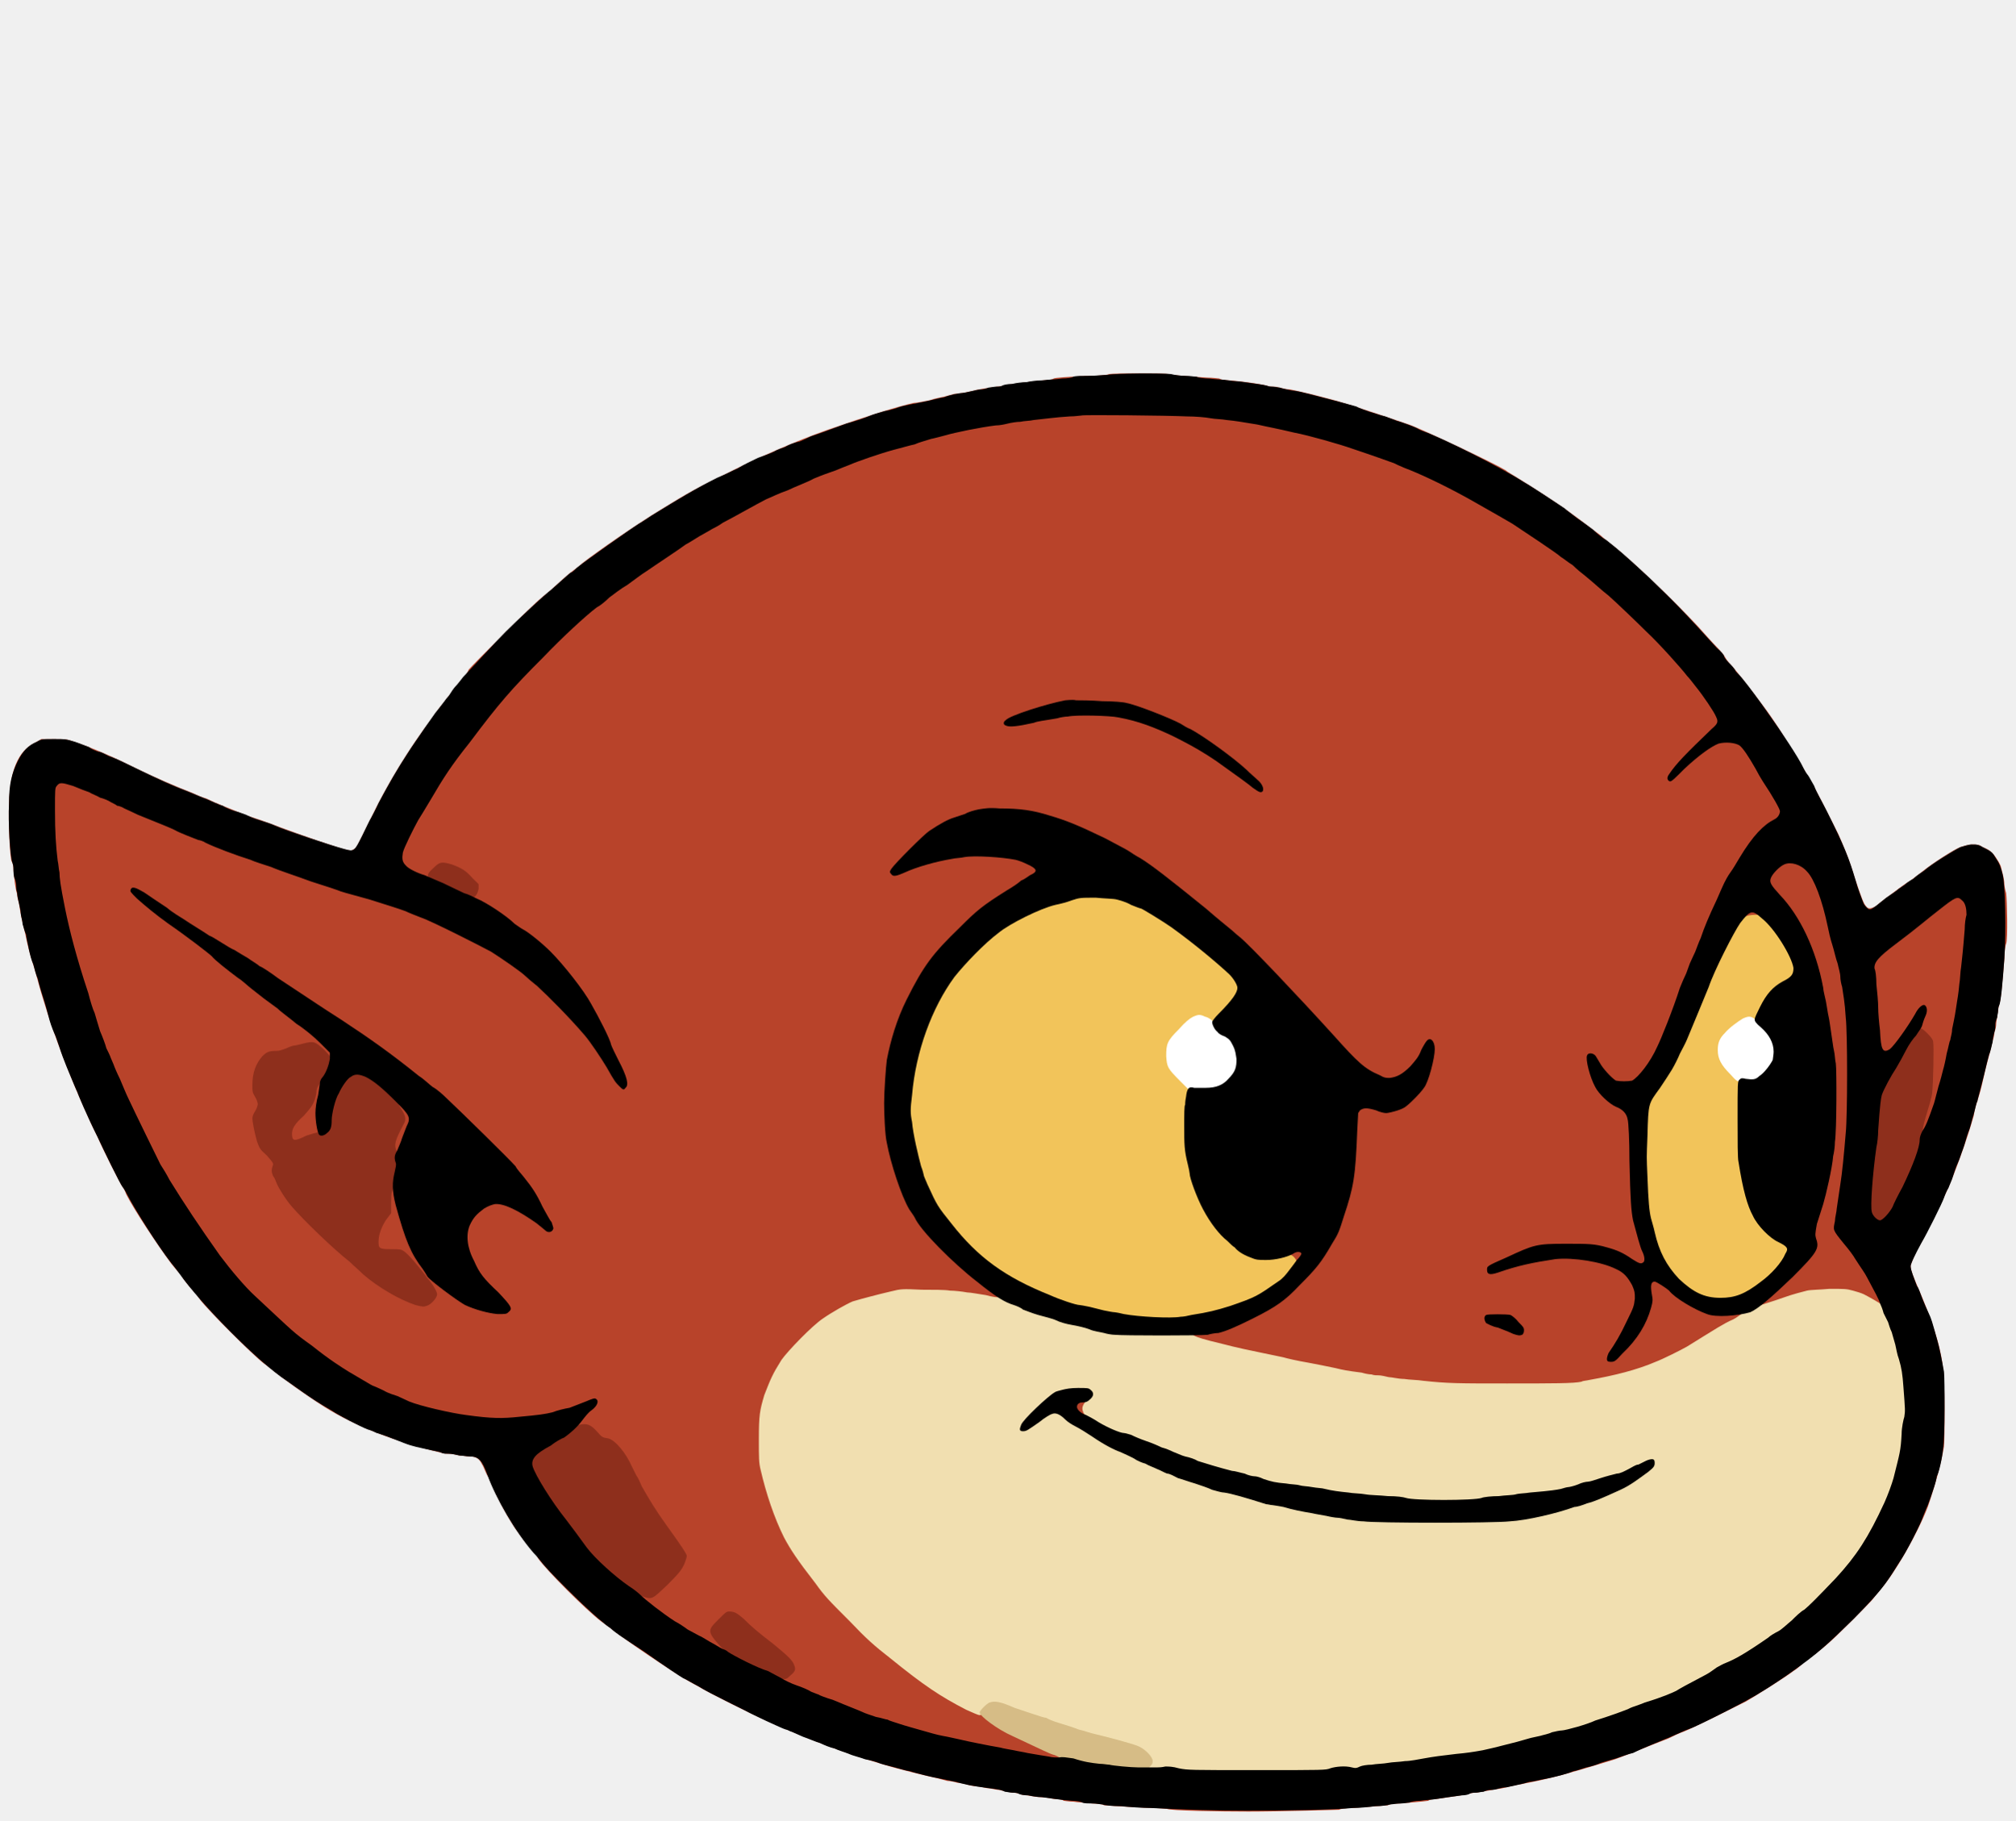
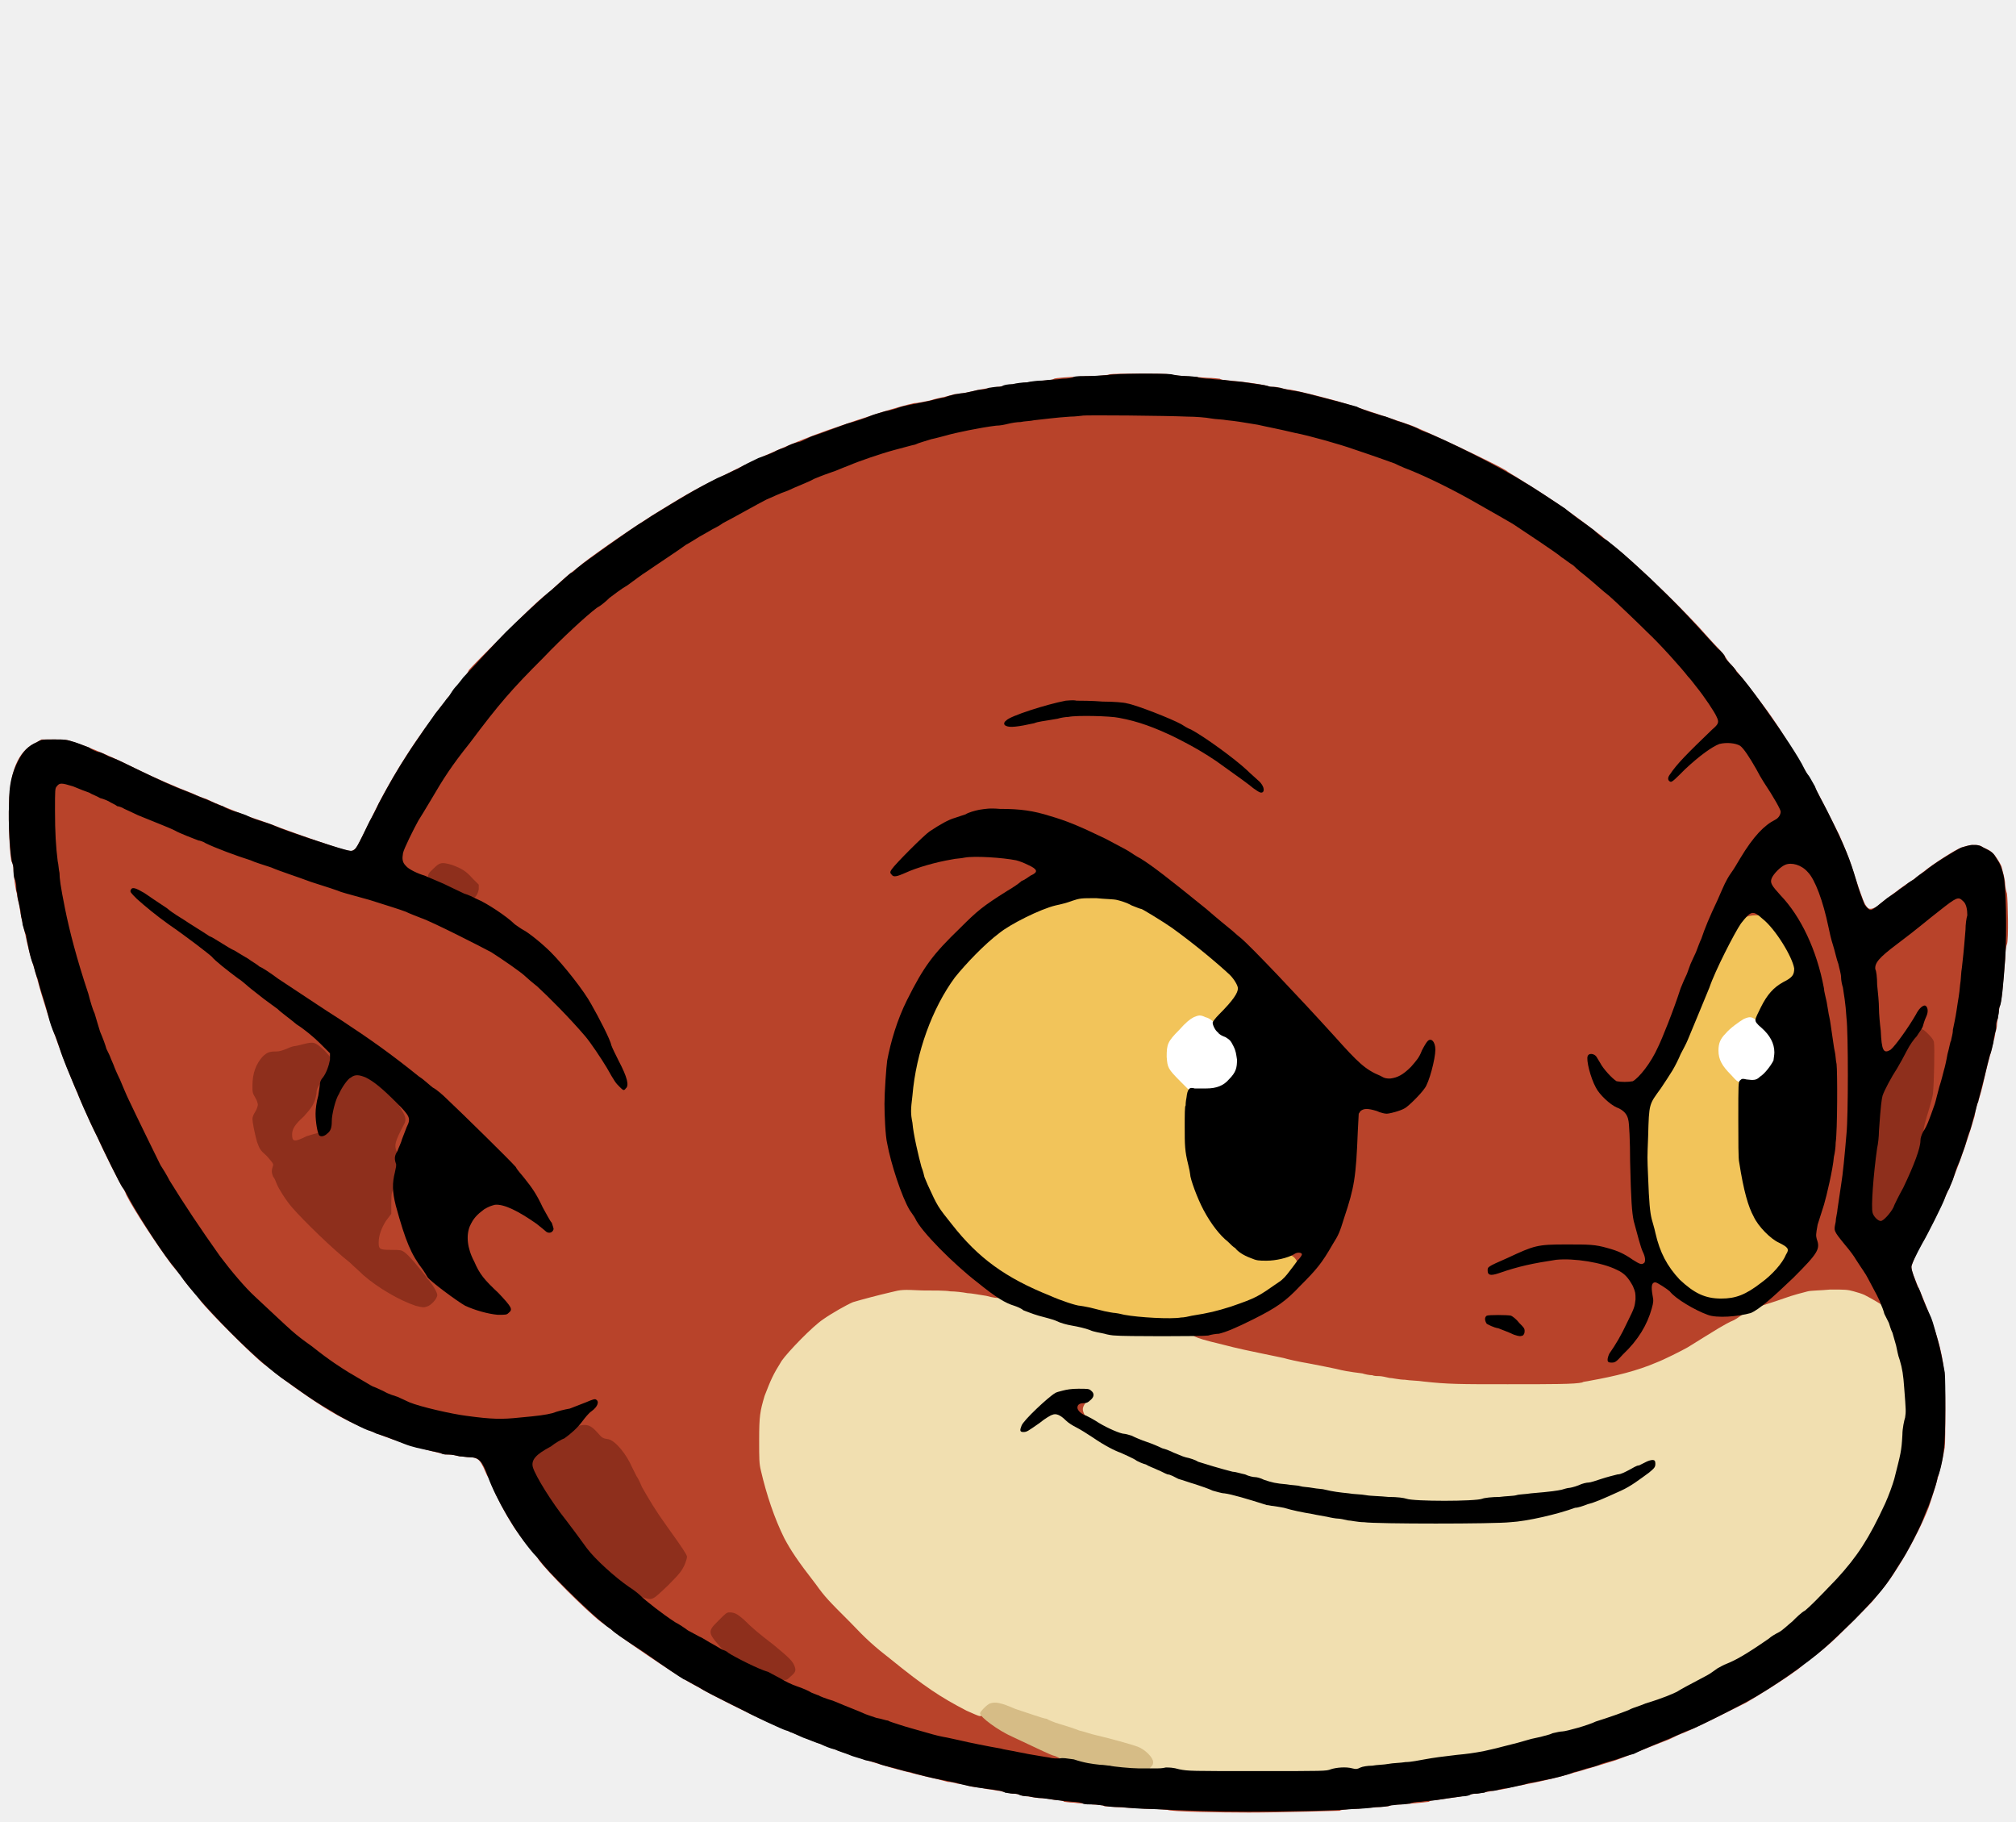
- <svg xmlns="http://www.w3.org/2000/svg" width="559" height="505" viewBox="0 0 2236 2020" preserveAspectRatio="none">
+ <svg xmlns="http://www.w3.org/2000/svg" width="164.905" height="148.975" viewBox="0 0 2236 2020" preserveAspectRatio="none">
  <g transform="translate(0,2020) scale(1,-1)" fill="#B8432A" stroke="none">
    <path d="M1231 1605 c-2 -1 -12 -2 -22 -2 -24 -1 -38 -2 -40 -3 -1 -1 -6 -2 -12 -2 -18 -2 -43 -5 -44 -6 -1 0 -4 -1 -7 -1 -14 -2 -21 -3 -28 -5 -5 -1 -9 -2 -10 -2 -2 0 -5 -1 -9 -1 -3 -1 -8 -2 -11 -3 -4 -1 -11 -2 -16 -4 -6 -1 -14 -3 -18 -3 -18 -4 -50 -14 -96 -30 -34 -12 -78 -31 -115 -50 -27 -13 -40 -20 -69 -38 -28 -17 -70 -46 -88 -60 -2 -2 -7 -6 -10 -8 -8 -6 -14 -12 -23 -20 -4 -4 -10 -8 -13 -11 -7 -5 -76 -74 -80 -79 -1 -3 -4 -7 -6 -9 -7 -8 -12 -14 -15 -19 -2 -2 -5 -6 -7 -9 -3 -3 -8 -10 -12 -16 -26 -34 -51 -75 -70 -115 -14 -28 -14 -29 -17 -31 -3 -2 -3 -2 -8 -1 -10 2 -55 18 -74 25 -10 4 -27 10 -37 13 -19 8 -33 13 -45 19 -4 1 -11 4 -15 6 -16 6 -46 19 -64 28 -22 11 -49 23 -68 29 -8 3 -10 3 -22 3 l-14 0 -7 -4 c-19 -9 -28 -31 -29 -68 -1 -19 1 -61 3 -64 1 -1 2 -5 2 -10 1 -11 2 -20 4 -26 0 -2 1 -7 2 -10 2 -13 3 -18 7 -34 3 -15 5 -22 10 -38 3 -10 7 -26 10 -35 12 -40 30 -87 50 -131 3 -7 8 -17 10 -21 5 -12 25 -52 28 -56 1 -1 3 -5 4 -8 8 -16 33 -54 50 -77 4 -5 9 -11 11 -13 3 -5 6 -9 14 -18 2 -2 5 -6 7 -9 9 -12 58 -61 71 -71 2 -1 5 -4 8 -6 12 -10 37 -28 59 -42 35 -22 80 -39 130 -51 2 -1 6 -1 9 -1 2 0 7 -1 11 -2 3 0 8 -1 11 -1 8 0 11 -3 14 -9 2 -3 4 -10 7 -14 8 -20 18 -39 29 -56 7 -10 19 -26 22 -28 0 -1 3 -3 4 -6 9 -13 53 -57 70 -70 3 -2 8 -6 11 -8 12 -10 68 -48 84 -57 3 -2 11 -6 16 -9 12 -7 54 -28 72 -36 52 -23 90 -37 131 -49 16 -5 49 -13 59 -15 3 -1 8 -2 11 -3 3 0 8 -1 11 -2 3 0 8 -1 11 -2 3 -1 8 -2 11 -2 2 0 7 -1 11 -2 4 0 10 -2 14 -2 3 -1 10 -2 14 -3 4 0 7 -1 8 -1 1 -1 5 -2 9 -2 5 -1 11 -2 15 -2 3 0 10 -1 15 -2 5 0 10 -1 10 -2 1 0 6 -1 11 -1 5 -1 15 -1 21 -2 6 0 12 -1 13 -2 1 0 10 -1 52 -3 9 0 17 -1 18 -1 2 -2 59 -3 90 -3 36 0 99 2 101 2 1 1 7 2 15 2 29 2 38 3 39 3 1 1 6 2 13 2 27 2 31 3 32 3 0 1 5 2 9 2 21 3 35 5 36 6 1 0 4 1 8 1 12 2 18 3 23 4 2 0 7 1 11 2 3 1 9 2 13 3 3 0 9 2 11 2 26 5 54 13 96 26 14 5 38 15 59 23 4 2 12 6 18 8 14 6 50 24 68 33 12 7 44 27 53 34 2 1 7 5 11 9 23 17 29 22 52 45 12 12 24 24 26 27 2 3 6 7 8 10 15 17 40 60 52 91 8 23 15 49 18 67 1 9 1 78 -1 86 -1 10 -3 20 -6 31 -3 11 -11 34 -17 48 -12 28 -13 31 -13 36 1 3 3 8 7 17 8 13 24 45 32 63 9 19 24 61 31 86 1 7 3 14 4 16 0 1 3 9 5 18 2 9 5 22 7 29 2 7 4 16 5 20 1 3 2 7 2 10 1 2 2 6 2 10 2 15 3 19 3 20 2 2 4 28 6 51 0 7 1 15 2 17 2 5 1 48 0 56 -1 3 -2 8 -2 10 0 5 -2 12 -4 20 -2 5 -8 14 -11 16 -2 2 -6 4 -9 5 -4 3 -6 3 -12 3 -4 0 -10 -2 -13 -3 -6 -2 -31 -18 -42 -27 -4 -3 -9 -7 -13 -10 -4 -2 -9 -6 -12 -8 -12 -9 -23 -17 -26 -20 -5 -3 -9 -4 -11 -1 -3 3 -5 8 -14 35 -6 20 -11 31 -17 45 -10 20 -28 56 -34 65 -20 34 -33 55 -46 73 -18 24 -31 41 -40 51 -2 2 -5 6 -6 8 -1 2 -5 7 -9 11 -4 4 -13 14 -21 23 -27 29 -74 74 -96 91 -5 4 -10 8 -12 10 -7 5 -22 17 -39 29 -11 8 -42 28 -52 34 -6 4 -12 7 -14 9 -13 8 -83 41 -105 50 -17 6 -68 23 -82 27 -30 8 -34 9 -53 13 -5 0 -10 2 -12 2 -2 1 -5 1 -7 1 -1 0 -4 0 -6 1 -3 1 -19 4 -42 6 -5 0 -10 1 -11 2 -1 0 -7 1 -13 1 -31 2 -40 3 -43 4 -6 1 -61 1 -66 0z" />
  </g>
  <g transform="translate(0,2020) scale(1,-1)" fill="#8E2F1C" stroke="none">
    <path d="M481 1057 c-10 -9 -9 -11 11 -21 26 -12 29 -13 31 -13 4 1 7 5 8 11 l0 5 -7 7 c-7 8 -12 11 -23 15 -11 3 -13 3 -20 -4z" />
    <path d="M2122 872 c-3 -5 -8 -13 -11 -18 -3 -6 -8 -14 -11 -19 -6 -9 -14 -24 -16 -30 -1 -4 -2 -10 -4 -39 0 -6 -1 -15 -2 -19 -4 -28 -7 -66 -5 -72 1 -5 10 -13 13 -13 3 0 15 12 18 18 1 2 5 12 10 21 8 18 13 28 17 43 3 7 3 9 3 16 -1 9 -1 8 7 35 1 4 3 10 3 14 1 8 2 50 1 55 0 2 -2 5 -6 9 -8 8 -9 8 -17 -1z" />
    <path d="M336 862 c-4 -1 -8 -2 -9 -2 -1 0 -5 -1 -9 -3 -5 -2 -8 -3 -12 -3 -7 0 -10 -1 -15 -6 -7 -8 -11 -18 -11 -32 0 -7 0 -8 3 -13 2 -3 3 -7 3 -8 0 -1 -1 -5 -3 -8 -2 -3 -3 -6 -3 -8 0 -3 2 -14 5 -25 3 -8 3 -9 11 -16 6 -7 7 -8 7 -10 -2 -6 -2 -8 0 -13 2 -2 3 -6 4 -8 2 -5 10 -18 17 -26 13 -15 46 -47 64 -61 4 -4 11 -10 15 -14 16 -14 40 -28 58 -34 8 -2 9 -2 12 -1 5 1 12 9 12 13 0 3 -6 13 -11 18 -1 2 -6 8 -10 13 -9 11 -14 16 -18 18 -2 1 -8 1 -13 1 -12 0 -13 1 -13 8 0 8 3 16 8 24 l6 8 0 12 c0 12 1 13 3 16 2 3 3 6 3 7 0 2 1 6 2 9 2 8 1 20 -2 25 -3 7 -2 11 8 30 3 5 2 9 -3 17 -2 3 -4 7 -4 8 0 2 -13 15 -22 22 -7 6 -18 12 -21 12 -4 0 -22 -16 -26 -24 -4 -8 -7 -20 -8 -31 -1 -11 -2 -13 -10 -13 -4 -1 -8 -2 -14 -4 -14 -7 -16 -6 -16 2 0 6 3 11 13 20 9 10 12 14 14 25 0 6 2 9 8 16 4 4 7 8 8 11 3 10 3 10 -7 21 -11 10 -12 10 -24 7z" />
    <path d="M642 439 c-2 -1 -8 -4 -13 -7 -4 -3 -13 -8 -19 -12 -8 -4 -13 -8 -17 -13 -6 -6 -6 -6 -6 -11 1 -8 11 -27 20 -38 2 -2 7 -8 11 -15 4 -6 11 -15 15 -20 3 -5 8 -12 11 -16 6 -7 31 -33 42 -42 10 -8 18 -13 26 -16 12 -4 11 -4 29 13 13 13 15 16 18 22 2 5 3 8 3 10 -1 3 -4 8 -22 33 -13 18 -20 30 -28 44 -2 5 -5 11 -6 12 -1 2 -3 6 -5 10 -6 14 -18 29 -26 31 -6 1 -7 1 -12 7 -8 9 -12 10 -21 8z" />
    <path d="M797 223 c-13 -13 -13 -13 8 -36 5 -5 8 -7 20 -13 20 -10 34 -15 44 -17 3 0 4 0 8 4 6 5 6 7 4 12 -2 5 -6 9 -23 23 -17 13 -24 19 -33 28 -7 6 -10 8 -16 8 -3 0 -4 -1 -12 -9z" />
  </g>
  <g transform="translate(0,2020) scale(1,-1)" fill="#F1DFB0" stroke="none">
    <path d="M988 587 c-13 -3 -32 -8 -42 -11 -7 -3 -23 -12 -33 -19 -12 -8 -39 -36 -46 -46 -10 -16 -12 -21 -19 -39 -5 -17 -6 -22 -6 -49 0 -21 0 -26 2 -34 6 -26 15 -53 26 -75 7 -13 14 -24 35 -51 10 -14 14 -18 38 -42 18 -19 27 -27 45 -41 37 -30 55 -42 84 -57 7 -3 13 -6 15 -6 1 0 4 1 6 3 8 6 14 5 34 -3 6 -2 15 -5 21 -7 5 -2 14 -4 20 -6 5 -2 13 -5 18 -6 4 -2 12 -4 17 -6 6 -2 14 -5 18 -6 12 -2 38 -10 43 -12 5 -2 7 -5 8 -10 2 -7 9 -11 16 -9 5 1 11 1 21 -1 9 -2 13 -2 86 -2 74 0 76 0 81 2 6 2 17 3 24 1 4 -1 5 -1 9 1 2 1 8 2 13 2 5 1 13 1 18 2 5 1 13 1 19 2 6 0 15 2 21 3 11 2 19 3 36 5 11 1 18 2 29 4 4 1 12 3 19 4 13 3 21 5 31 8 4 2 9 3 12 4 2 0 8 2 13 3 5 2 11 3 13 3 5 0 68 20 78 26 2 1 9 3 16 6 20 6 31 11 34 13 2 1 7 4 32 17 4 2 9 6 11 7 2 2 6 4 8 5 2 1 7 3 11 5 6 2 24 14 38 24 3 1 7 4 10 6 3 2 9 7 14 11 4 4 10 9 14 12 7 5 45 44 58 60 17 21 38 60 47 91 7 22 9 31 10 50 0 7 2 16 3 19 1 7 1 8 -1 33 -1 15 -2 18 -5 29 -2 5 -3 10 -3 11 0 5 -3 17 -5 22 -2 2 -4 7 -5 10 -2 8 -6 16 -9 19 -3 2 -15 9 -21 12 -2 1 -8 3 -12 4 -7 2 -10 2 -26 2 -10 -1 -21 -1 -25 -2 -4 -1 -16 -4 -27 -8 -11 -4 -25 -8 -30 -10 -6 -2 -10 -4 -13 -6 -3 -2 -8 -6 -12 -8 -5 -2 -12 -6 -17 -9 -8 -5 -23 -14 -34 -21 -7 -4 -27 -14 -35 -17 -21 -9 -45 -15 -73 -20 -4 -1 -8 -1 -9 -2 -8 -2 -33 -2 -83 -2 -53 0 -66 0 -93 3 -6 1 -15 1 -21 2 -6 0 -14 2 -17 2 -4 1 -9 2 -11 2 -2 0 -6 0 -8 1 -3 0 -8 1 -11 2 -16 2 -21 3 -29 5 -5 1 -19 4 -30 6 -12 2 -25 5 -28 6 -4 1 -15 3 -24 5 -10 2 -29 6 -44 10 -21 5 -27 7 -31 9 l-5 4 -41 0 c-23 0 -43 1 -45 1 -13 2 -22 4 -28 7 -4 1 -11 3 -15 3 -8 2 -41 13 -50 16 -3 1 -8 3 -12 5 -4 1 -9 3 -12 5 -4 1 -7 2 -8 2 -1 -1 -8 0 -15 2 -7 1 -17 3 -21 3 -5 1 -14 2 -19 2 -5 1 -19 1 -31 1 -22 1 -23 1 -35 -2z m220 -112 c2 -2 1 -4 -3 -9 -4 -6 -5 -8 -3 -13 2 -5 7 -8 17 -15 9 -5 25 -12 28 -12 2 0 18 -6 28 -10 4 -2 10 -4 14 -6 4 -1 9 -3 12 -4 3 -2 9 -4 15 -6 5 -2 13 -4 17 -6 7 -2 27 -8 39 -11 3 0 8 -2 10 -3 2 0 7 -2 11 -2 3 -1 8 -2 11 -3 6 -3 11 -4 23 -5 5 -1 12 -1 15 -2 3 -1 9 -1 14 -2 5 -1 11 -1 14 -2 8 -2 16 -3 26 -4 5 -1 14 -1 19 -2 4 -1 16 -1 25 -2 11 0 18 -1 21 -2 4 -2 9 -2 41 -2 32 0 37 0 41 2 3 1 10 2 19 2 8 1 17 1 20 2 3 1 10 1 16 2 24 2 29 3 34 4 3 1 7 2 8 2 2 0 6 1 9 3 3 1 8 2 11 3 2 0 10 2 17 4 6 2 13 4 14 4 3 0 11 3 17 7 7 4 22 9 23 8 1 -3 -18 -17 -34 -24 -20 -10 -29 -14 -31 -14 -1 0 -7 -2 -13 -4 -30 -9 -58 -16 -78 -17 -17 -2 -149 -2 -162 0 -7 0 -15 2 -18 2 -4 1 -9 2 -11 2 -2 0 -8 1 -12 2 -5 1 -12 2 -16 3 -11 2 -22 4 -30 6 -5 1 -11 3 -14 3 -4 0 -11 2 -17 4 -17 5 -34 10 -37 10 -2 0 -11 2 -20 5 -9 4 -18 6 -18 6 -1 0 -5 2 -10 4 -4 2 -10 4 -13 5 -3 1 -8 4 -11 5 -4 2 -9 4 -13 6 -4 1 -10 4 -14 6 -3 2 -9 5 -11 6 -8 3 -24 11 -36 19 -6 4 -15 9 -19 11 -3 2 -9 6 -12 9 -6 5 -10 7 -14 5 -1 0 -8 -4 -14 -9 -11 -8 -15 -10 -15 -7 0 4 9 14 22 24 8 8 11 9 19 11 7 2 27 3 29 1z" />
  </g>
  <g transform="translate(0,2020) scale(1,-1)" fill="#D6BC86" stroke="none">
    <path d="M1098 131 c-3 -1 -11 -9 -11 -11 0 -4 20 -19 36 -26 32 -15 42 -20 46 -21 1 0 5 -2 9 -4 9 -4 25 -8 45 -10 5 0 10 -1 10 -2 1 0 6 -1 12 -1 6 -1 12 -1 15 -2 6 -1 11 1 15 5 3 3 4 4 4 7 0 5 -9 14 -17 17 -8 3 -34 10 -47 13 -5 1 -13 4 -18 5 -5 2 -14 5 -21 7 -7 2 -14 5 -15 6 -2 0 -8 2 -14 4 -6 2 -15 5 -21 7 -16 7 -22 8 -28 6z" />
  </g>
  <g transform="translate(0,2020) scale(1,-1)" fill="#F2C45A" stroke="none">
    <path d="M1190 1025 c-5 -2 -9 -3 -10 -3 -4 0 -20 -5 -27 -9 -23 -10 -37 -17 -43 -23 -14 -10 -47 -44 -56 -56 -12 -16 -27 -45 -33 -65 -1 -5 -3 -13 -5 -17 -1 -4 -3 -12 -4 -18 -1 -7 -2 -13 -2 -14 -1 -5 -3 -26 -3 -32 0 -10 6 -46 9 -54 1 -2 2 -7 4 -12 2 -8 7 -20 13 -33 5 -11 22 -32 41 -52 19 -19 33 -30 48 -38 5 -3 10 -5 12 -6 5 -3 26 -13 33 -15 9 -4 29 -10 35 -11 3 0 10 -2 15 -3 5 -1 12 -3 15 -3 2 -1 9 -2 14 -3 15 -2 22 -3 41 -4 10 0 20 0 23 1 3 0 9 1 13 2 16 3 20 3 29 6 11 3 28 9 39 14 13 5 37 24 45 35 4 6 4 9 -1 14 -3 2 -6 4 -6 4 -1 0 -4 -1 -8 -2 -4 -1 -9 -2 -16 -2 -16 0 -26 5 -41 18 -11 10 -17 19 -26 36 -10 19 -12 25 -19 63 -1 7 -1 48 0 53 0 2 1 7 2 12 0 7 0 8 -3 10 -3 4 -14 17 -15 21 -1 1 -1 6 -1 11 0 8 0 10 2 15 4 7 13 15 20 19 5 2 6 2 11 1 3 0 7 -1 8 -1 1 0 6 4 13 11 20 21 23 26 19 34 -3 8 -42 42 -73 64 -13 10 -31 21 -36 22 -2 1 -6 3 -10 5 -12 6 -24 8 -43 8 -13 0 -15 0 -23 -3z" />
    <path d="M1936 1003 c-8 -4 -14 -12 -23 -31 -12 -25 -18 -37 -20 -45 -3 -7 -18 -44 -24 -58 -2 -5 -6 -13 -8 -17 -3 -5 -7 -14 -10 -19 -3 -5 -9 -14 -13 -20 -13 -18 -12 -16 -14 -53 -1 -26 -1 -22 0 -46 1 -27 2 -38 4 -47 9 -36 16 -51 33 -68 17 -16 30 -23 48 -23 14 0 26 4 41 15 5 4 25 23 29 29 5 6 8 11 8 14 0 3 -7 8 -13 11 -8 4 -14 9 -19 16 -11 15 -15 28 -22 70 -1 3 -1 25 -1 48 l0 43 -6 6 c-8 9 -12 19 -12 27 0 8 2 13 9 20 6 5 14 9 18 9 5 0 8 4 15 18 4 8 8 15 11 17 1 2 7 6 11 8 9 5 16 11 16 16 0 5 -3 13 -8 23 -6 12 -12 20 -22 30 l-8 9 -8 0 c-6 0 -9 -1 -12 -2z" />
  </g>
  <g transform="translate(0,2020) scale(1,-1)" fill="#FFFFFF" stroke="none">
    <path d="M1324 892 c-4 -2 -9 -6 -16 -14 -13 -13 -14 -16 -14 -30 1 -12 1 -13 16 -28 l9 -9 7 -2 c9 -2 18 -1 26 2 4 2 7 4 13 9 9 10 11 15 11 24 -1 14 -7 25 -17 30 -3 1 -6 3 -7 5 -4 7 -10 12 -15 13 -6 3 -8 2 -13 0z" />
    <path d="M1934 890 c-5 -3 -15 -10 -20 -16 -6 -6 -8 -11 -8 -19 0 -10 4 -17 14 -27 7 -8 8 -8 12 -8 2 0 6 0 8 -1 6 -2 10 0 19 10 10 10 13 15 13 24 0 5 -1 8 -3 14 -4 7 -7 10 -19 20 -7 6 -9 6 -16 3z" />
  </g>
  <g transform="translate(0,2020) scale(1,-1)" fill="#000000" stroke="none">
    <path d="M1228 1604 c-4 0 -13 -1 -20 -1 -8 0 -15 0 -17 -1 -1 -1 -7 -2 -13 -2 -6 -1 -15 -1 -21 -2 -6 0 -14 -1 -18 -2 -5 0 -12 -1 -16 -2 -5 0 -10 -1 -11 -2 -2 -1 -5 -1 -7 -1 -2 0 -6 -1 -8 -1 -2 -1 -6 -2 -8 -2 -2 0 -7 -1 -11 -2 -4 -1 -9 -2 -10 -2 -3 0 -14 -2 -21 -5 -3 0 -13 -3 -23 -5 -10 -2 -21 -4 -24 -5 -3 -1 -11 -4 -18 -5 -7 -2 -14 -4 -16 -5 -7 -3 -16 -6 -27 -9 -16 -6 -35 -13 -39 -14 -2 -1 -8 -4 -13 -6 -6 -1 -13 -4 -16 -6 -3 -1 -9 -3 -12 -5 -4 -2 -12 -5 -18 -7 -10 -5 -13 -6 -23 -12 -3 -1 -12 -6 -22 -10 -24 -12 -42 -23 -73 -42 -6 -4 -12 -8 -14 -9 -11 -7 -59 -41 -69 -49 -3 -3 -5 -5 -6 -5 -1 0 -5 -4 -22 -19 -8 -6 -41 -37 -51 -47 -10 -10 -42 -45 -47 -50 -3 -4 -7 -9 -9 -11 -2 -2 -5 -7 -7 -10 -3 -3 -9 -12 -15 -19 -12 -17 -10 -14 -27 -39 -17 -26 -23 -37 -36 -61 -3 -7 -7 -14 -8 -16 -2 -3 -6 -12 -10 -20 -9 -18 -9 -18 -20 -15 -15 4 -66 21 -77 26 -4 2 -11 4 -17 6 -7 2 -13 5 -15 6 -3 1 -8 3 -12 4 -4 1 -11 4 -14 6 -4 1 -7 3 -8 3 0 0 -4 2 -9 4 -5 2 -15 6 -22 9 -16 6 -29 12 -56 25 -12 6 -23 11 -23 11 -1 0 -4 2 -8 3 -4 2 -9 5 -12 5 -3 1 -8 3 -10 5 -3 1 -10 4 -16 6 -10 3 -11 3 -23 3 -13 0 -14 0 -19 -3 -10 -4 -16 -11 -21 -21 -7 -14 -10 -26 -10 -48 -1 -19 1 -58 4 -66 1 -2 1 -6 1 -9 0 -4 1 -8 2 -9 0 -1 1 -4 1 -6 0 -2 0 -6 1 -8 0 -3 1 -8 2 -12 1 -4 2 -9 2 -11 0 -3 2 -8 2 -12 1 -4 3 -10 4 -12 0 -3 2 -10 3 -16 1 -5 3 -13 5 -17 1 -4 3 -12 5 -16 1 -5 4 -15 6 -21 2 -6 5 -17 7 -25 2 -7 5 -14 6 -16 1 -2 3 -8 5 -14 4 -13 11 -29 16 -41 2 -5 4 -9 4 -9 0 -1 10 -25 23 -51 7 -15 24 -50 27 -54 1 -1 4 -6 6 -10 9 -17 33 -55 47 -73 4 -5 8 -10 10 -13 24 -34 87 -98 119 -119 3 -2 10 -7 17 -12 10 -7 19 -13 33 -21 7 -5 32 -18 40 -21 4 -1 8 -3 10 -4 1 0 6 -2 12 -4 5 -2 13 -5 18 -7 10 -4 17 -5 30 -8 5 -1 11 -2 12 -3 2 -1 5 -1 8 -1 3 0 8 -1 12 -2 3 0 8 -1 11 -1 10 0 14 -4 20 -21 9 -25 31 -63 51 -86 3 -3 8 -9 12 -14 13 -15 53 -54 65 -63 2 -2 6 -5 9 -7 4 -4 10 -8 36 -25 27 -19 39 -27 44 -30 3 -1 11 -6 17 -9 6 -4 20 -11 30 -16 10 -5 20 -10 22 -11 7 -4 41 -20 45 -21 1 0 3 -1 5 -2 1 0 7 -3 14 -6 6 -2 15 -6 19 -7 4 -2 11 -5 16 -6 4 -2 11 -4 16 -6 4 -2 13 -4 18 -6 6 -1 13 -3 15 -4 2 -1 10 -3 18 -5 7 -2 14 -4 16 -4 6 -2 25 -7 37 -9 6 -1 13 -3 15 -3 5 -2 19 -5 36 -7 9 -1 15 -2 18 -4 2 0 5 -1 8 -1 2 0 5 0 7 -1 1 -1 6 -2 11 -2 4 -1 11 -2 15 -2 8 -1 20 -3 33 -4 5 0 11 -1 12 -2 2 -1 7 -1 11 -1 4 0 9 -1 11 -1 2 -1 11 -2 21 -2 9 -1 24 -2 33 -2 38 -2 76 -3 107 -3 39 0 99 1 117 3 7 0 18 1 25 2 7 0 14 1 17 2 2 0 7 1 11 1 4 0 8 1 10 1 1 1 7 2 12 2 5 1 13 1 18 2 19 3 22 3 28 4 4 0 8 1 9 2 2 1 5 1 7 1 2 0 6 1 8 1 2 1 5 2 7 2 1 0 5 0 8 1 3 1 8 2 11 2 9 2 19 4 25 6 3 0 10 2 16 3 11 2 27 6 33 9 2 0 8 2 14 4 5 1 12 3 16 5 3 1 10 3 17 5 6 2 14 5 19 6 12 6 30 13 37 16 3 1 9 4 14 6 4 2 9 4 12 5 7 2 68 33 78 40 9 5 31 20 35 23 30 21 39 30 69 59 30 31 34 36 50 62 8 11 25 45 27 52 1 2 3 8 5 12 2 5 5 14 7 20 2 6 3 11 3 12 2 3 6 19 7 31 2 10 2 76 1 85 -2 11 -5 27 -8 37 -5 18 -6 22 -9 28 -2 4 -5 11 -7 16 -2 5 -4 12 -6 14 -3 8 -7 18 -7 22 0 3 5 13 12 26 6 10 23 44 25 50 1 3 3 8 5 11 1 3 4 9 5 13 1 3 3 10 5 14 2 4 4 11 6 16 2 5 4 14 6 19 2 4 4 14 6 20 2 7 3 13 4 14 0 1 2 8 4 16 5 19 6 25 9 36 2 4 3 11 4 14 0 3 1 8 2 11 1 3 1 7 1 9 0 2 1 5 2 7 0 2 1 5 1 7 0 1 0 4 1 6 2 3 4 24 6 53 2 29 1 82 -2 93 -2 8 -4 13 -7 17 -4 7 -5 8 -13 12 -7 4 -8 4 -14 4 -4 0 -9 -2 -13 -3 -6 -3 -31 -18 -40 -26 -3 -2 -9 -6 -12 -9 -4 -2 -9 -6 -10 -7 -2 -1 -4 -3 -6 -4 -2 -2 -8 -6 -14 -10 -17 -14 -17 -13 -19 -13 -2 1 -4 3 -6 6 -2 5 -7 18 -9 26 -7 24 -13 39 -32 77 -5 10 -12 22 -14 28 -3 5 -6 11 -7 12 -1 1 -3 4 -5 8 -5 11 -25 41 -38 59 -11 16 -23 32 -28 38 -3 4 -7 8 -9 10 -1 3 -5 7 -8 10 -3 3 -5 6 -5 7 0 1 -3 5 -8 9 -40 44 -47 51 -75 78 -28 26 -34 31 -48 42 -4 2 -10 7 -14 11 -4 3 -12 9 -18 13 -5 4 -12 9 -14 11 -9 6 -36 24 -45 29 -25 16 -90 49 -113 57 -3 1 -6 3 -6 3 -2 1 -17 7 -22 8 -2 1 -8 3 -13 5 -5 1 -13 4 -17 5 -5 2 -12 4 -15 6 -7 2 -18 5 -49 13 -12 3 -15 4 -24 5 -4 1 -10 2 -12 3 -2 0 -6 1 -8 1 -1 0 -4 0 -6 1 -3 1 -11 2 -25 4 -5 1 -13 1 -18 2 -5 1 -15 1 -21 2 -6 0 -13 1 -14 2 -2 0 -7 1 -13 1 -5 0 -12 1 -16 2 -9 1 -61 1 -71 -1z m89 -46 c9 0 21 -1 26 -2 5 -1 13 -1 18 -2 10 -1 16 -2 34 -5 13 -3 20 -4 41 -9 16 -3 51 -13 65 -18 27 -9 43 -15 46 -16 2 -1 6 -3 11 -5 16 -6 42 -18 71 -34 32 -18 42 -24 49 -28 12 -8 50 -33 54 -37 2 -1 8 -6 13 -9 4 -4 10 -9 14 -12 11 -9 17 -15 26 -22 8 -7 33 -31 42 -40 14 -13 39 -41 45 -49 2 -2 6 -7 9 -11 9 -11 21 -29 23 -34 3 -6 2 -8 -5 -14 -28 -27 -39 -38 -47 -50 -3 -4 -2 -7 1 -8 2 0 5 3 16 14 16 15 30 25 38 28 8 2 18 1 23 -2 4 -3 10 -12 18 -26 2 -4 6 -11 8 -14 12 -18 19 -31 19 -33 0 -3 -2 -7 -6 -9 -12 -6 -24 -18 -39 -43 -3 -5 -7 -12 -10 -16 -3 -4 -6 -10 -7 -12 -1 -2 -5 -11 -8 -18 -9 -19 -14 -31 -18 -43 -2 -4 -4 -10 -6 -15 -2 -4 -5 -11 -6 -13 -1 -3 -3 -8 -4 -11 -2 -4 -5 -11 -7 -16 -8 -25 -21 -57 -25 -65 -8 -18 -21 -34 -28 -38 -5 -1 -13 -1 -18 0 -5 3 -15 14 -18 20 -2 3 -4 7 -5 8 -3 3 -8 3 -9 0 -2 -4 3 -24 9 -35 4 -8 16 -19 23 -22 8 -3 12 -8 13 -14 1 -3 2 -24 2 -46 1 -44 2 -56 4 -66 4 -15 8 -30 10 -34 3 -6 3 -10 2 -12 -3 -3 -5 -2 -13 3 -10 7 -17 10 -28 13 -14 4 -20 4 -46 4 -32 0 -35 -1 -65 -15 -23 -10 -22 -10 -22 -14 0 -5 3 -6 12 -3 23 8 38 11 64 15 20 2 51 -3 67 -11 9 -4 13 -9 18 -18 3 -7 3 -8 3 -15 -1 -8 -1 -9 -9 -25 -7 -15 -13 -25 -20 -35 -1 -2 -2 -5 -2 -7 0 -2 1 -3 4 -3 4 0 5 0 13 9 17 16 27 33 32 51 2 7 2 9 1 14 -2 11 -1 15 3 15 2 0 14 -8 16 -10 6 -8 28 -21 42 -26 10 -4 34 -2 48 2 9 4 23 16 47 39 28 28 30 32 26 43 -1 4 -1 5 1 16 2 6 5 16 7 22 3 10 10 40 11 53 1 4 2 11 2 16 2 13 2 79 1 87 -1 4 -1 10 -2 14 -1 4 -2 13 -3 19 -1 6 -2 15 -3 19 -1 4 -2 12 -3 17 -1 5 -3 12 -3 15 -8 43 -26 80 -48 103 -10 11 -12 14 -10 19 2 5 10 13 15 15 7 3 18 0 25 -8 8 -8 17 -32 23 -61 1 -5 3 -14 5 -20 2 -6 4 -16 6 -21 1 -5 3 -11 3 -15 0 -3 1 -8 2 -11 1 -7 3 -17 4 -34 2 -16 2 -109 0 -128 -2 -24 -4 -45 -6 -57 -1 -7 -2 -14 -4 -27 0 -3 -2 -10 -2 -14 -2 -10 -3 -9 10 -25 6 -7 11 -14 12 -16 7 -11 11 -16 14 -22 8 -15 13 -24 14 -28 1 -2 3 -7 4 -11 2 -4 4 -8 5 -10 1 -3 2 -7 4 -11 1 -4 3 -10 4 -14 1 -4 2 -11 4 -16 3 -10 4 -17 5 -31 2 -26 2 -26 1 -33 -1 -3 -3 -12 -3 -19 -1 -19 -2 -21 -9 -49 -2 -7 -6 -18 -10 -27 -18 -39 -31 -59 -54 -84 -22 -23 -29 -30 -35 -35 -4 -2 -10 -8 -14 -12 -5 -4 -11 -10 -15 -12 -4 -2 -9 -5 -11 -7 -26 -18 -37 -24 -47 -28 -3 -1 -8 -4 -10 -5 -3 -2 -8 -6 -12 -8 -21 -11 -30 -16 -33 -18 -4 -2 -15 -7 -35 -13 -7 -3 -14 -5 -16 -6 -3 -2 -26 -10 -39 -14 -4 -2 -13 -5 -20 -7 -7 -2 -15 -4 -17 -4 -2 0 -7 -1 -11 -2 -4 -2 -10 -3 -13 -4 -4 -1 -10 -2 -13 -3 -10 -3 -14 -4 -30 -8 -7 -2 -17 -4 -21 -5 -11 -2 -18 -3 -29 -4 -17 -2 -25 -3 -36 -5 -6 -1 -15 -3 -21 -3 -6 -1 -14 -1 -19 -2 -5 -1 -13 -1 -18 -2 -5 0 -11 -1 -13 -2 -4 -2 -5 -2 -9 -1 -7 2 -18 1 -24 -1 -5 -2 -7 -2 -81 -2 -74 0 -77 0 -87 2 -7 2 -11 2 -15 2 -4 -1 -8 -1 -9 -1 -3 0 -6 0 -21 0 -8 0 -29 2 -32 3 -2 0 -7 1 -11 1 -9 1 -17 2 -29 6 -8 1 -12 2 -16 1 -3 0 -8 0 -11 1 -6 1 -13 2 -24 4 -4 1 -11 2 -15 3 -5 1 -12 2 -15 3 -12 2 -37 7 -45 9 -5 1 -13 3 -19 4 -6 1 -16 4 -23 6 -7 2 -18 5 -24 7 -6 2 -13 4 -14 5 -2 0 -7 2 -13 3 -6 2 -12 4 -14 5 -2 1 -7 3 -12 5 -5 2 -15 6 -22 9 -7 2 -15 5 -16 6 -1 0 -5 2 -8 3 -3 2 -10 5 -16 7 -6 2 -14 6 -17 8 -4 2 -11 6 -15 8 -11 3 -38 17 -44 21 -2 2 -5 3 -5 3 -1 0 -6 3 -11 6 -6 3 -13 8 -16 9 -4 2 -9 5 -13 7 -4 3 -10 7 -14 9 -14 9 -33 24 -38 29 -2 2 -8 7 -13 10 -16 11 -38 31 -47 43 -11 15 -16 22 -23 31 -16 20 -34 49 -37 59 -2 8 3 14 20 23 5 4 12 8 15 9 7 5 14 11 20 19 3 4 7 9 10 11 7 5 9 11 5 13 -1 1 -4 0 -11 -3 -5 -2 -13 -5 -18 -7 -6 -1 -14 -3 -19 -5 -8 -2 -15 -3 -37 -5 -19 -2 -30 -2 -59 2 -16 2 -51 10 -63 15 -4 2 -11 5 -13 6 -3 1 -10 3 -15 6 -6 3 -11 5 -11 5 -1 0 -6 3 -11 6 -5 3 -12 7 -17 10 -8 5 -21 13 -41 29 -21 15 -19 14 -63 55 -11 10 -27 29 -39 45 -22 31 -40 58 -56 84 -3 6 -8 14 -10 17 -3 6 -28 57 -35 72 -3 6 -7 16 -10 23 -3 6 -6 13 -7 16 -1 2 -2 5 -3 7 -1 3 -3 7 -5 11 -1 4 -4 12 -7 19 -2 7 -5 16 -6 20 -2 4 -5 14 -7 22 -13 39 -21 70 -26 95 -5 25 -6 33 -6 39 -1 4 -1 9 -2 13 -2 16 -3 32 -3 56 0 23 0 25 2 27 3 4 5 4 18 0 7 -3 15 -6 18 -7 3 -2 9 -4 12 -6 4 -1 9 -3 12 -5 2 -1 6 -3 7 -4 1 0 5 -1 8 -3 2 -1 9 -4 15 -7 27 -11 35 -14 41 -17 5 -3 21 -9 26 -11 1 0 5 -1 8 -3 10 -5 34 -14 50 -19 4 -2 14 -5 23 -8 9 -4 28 -10 44 -16 16 -5 31 -10 33 -11 6 -2 18 -5 32 -9 22 -7 32 -10 40 -13 4 -2 12 -5 17 -7 12 -4 67 -32 78 -38 11 -7 33 -22 38 -27 2 -2 8 -7 13 -11 13 -12 35 -34 53 -55 6 -7 18 -25 24 -35 9 -16 10 -17 14 -21 4 -4 5 -5 7 -2 4 3 2 12 -8 31 -3 6 -7 14 -8 17 -1 6 -14 31 -22 45 -8 15 -31 44 -45 58 -10 10 -25 22 -31 25 -2 1 -6 4 -9 6 -9 9 -32 24 -42 28 -4 2 -10 5 -14 6 -4 2 -15 7 -23 11 -9 4 -19 8 -21 9 -7 2 -18 7 -21 11 -4 4 -4 8 -3 14 1 5 12 27 17 36 2 3 8 13 14 23 14 24 23 38 43 63 33 44 46 59 82 95 20 21 47 46 59 55 4 2 10 7 14 11 4 3 13 10 20 14 7 5 16 12 21 15 10 7 36 24 44 30 4 2 10 6 15 9 5 3 11 6 14 8 2 1 8 4 12 7 4 2 15 8 24 13 9 5 20 11 24 13 5 2 15 7 24 10 8 4 22 9 29 13 7 3 18 7 24 9 5 2 12 5 15 6 9 4 35 13 50 17 8 2 18 5 23 6 4 2 12 4 18 6 5 1 12 3 16 4 10 3 39 9 56 11 4 0 9 1 13 2 4 1 10 2 14 2 4 1 11 1 15 2 10 1 24 3 40 4 6 0 12 1 13 1 1 1 96 0 117 -1z m860 -537 c4 -3 5 -10 5 -16 -1 -3 -2 -10 -2 -16 -2 -25 -3 -33 -4 -42 -1 -5 -1 -14 -2 -19 -1 -12 -2 -15 -4 -29 -1 -7 -3 -16 -4 -21 0 -5 -2 -10 -2 -12 -1 -1 -2 -8 -4 -15 -1 -6 -3 -15 -4 -18 -1 -4 -3 -12 -5 -18 -2 -7 -4 -16 -5 -19 -7 -20 -9 -25 -13 -31 -2 -4 -3 -7 -3 -10 0 -8 -7 -27 -19 -52 -5 -9 -10 -19 -11 -22 -3 -6 -11 -15 -14 -15 -3 0 -8 5 -9 9 -2 6 1 44 5 72 1 4 2 13 2 19 2 29 3 35 4 39 2 6 10 21 16 30 3 5 8 14 11 20 3 6 8 13 11 16 3 5 6 8 7 12 1 4 3 9 4 11 2 5 1 10 -2 11 -3 0 -7 -4 -10 -10 -8 -14 -23 -35 -28 -39 -8 -5 -10 -1 -11 21 -1 8 -2 19 -2 25 0 6 -1 17 -2 26 0 8 -1 16 -2 17 -1 7 4 13 24 28 24 18 34 27 47 37 19 15 21 16 26 11z m-222 -20 c14 -11 33 -42 35 -55 0 -7 -2 -10 -12 -15 -11 -6 -18 -14 -25 -28 -3 -6 -6 -12 -6 -14 0 -2 1 -4 7 -9 9 -8 14 -17 14 -27 0 -3 -1 -8 -1 -9 -3 -6 -10 -15 -15 -18 -4 -4 -7 -4 -15 -3 -4 1 -5 1 -7 -1 -2 -2 -2 -3 -2 -44 0 -23 0 -44 1 -47 5 -32 10 -49 16 -60 5 -11 19 -25 28 -29 10 -5 12 -7 8 -13 -4 -10 -16 -23 -27 -31 -18 -14 -29 -18 -45 -18 -18 0 -30 6 -46 21 -14 15 -22 30 -27 52 -1 5 -3 11 -4 15 -2 8 -3 19 -4 46 -1 24 -1 20 0 46 1 37 1 35 14 53 4 6 10 15 13 20 3 5 7 13 9 18 2 4 6 11 8 16 6 14 21 51 24 58 6 18 28 61 35 71 11 14 13 15 24 5z" />
    <path d="M1182 1243 c-21 -4 -62 -17 -66 -22 -3 -2 -3 -5 0 -6 4 -2 13 -1 31 3 5 2 9 2 26 5 3 1 9 2 12 2 9 2 47 1 56 -1 22 -4 40 -11 61 -21 24 -12 35 -19 47 -27 28 -20 35 -25 41 -30 7 -5 9 -6 11 -4 2 3 -1 9 -6 13 -2 2 -8 7 -12 11 -14 13 -47 37 -62 45 -3 1 -8 4 -11 6 -11 6 -49 21 -60 23 -3 1 -15 2 -27 2 -12 1 -25 1 -29 1 -4 1 -10 0 -12 0z" />
    <path d="M1086 1122 c-5 -1 -12 -3 -15 -5 -3 -1 -9 -3 -12 -4 -7 -2 -16 -7 -28 -15 -6 -4 -38 -36 -42 -42 -2 -3 -2 -4 0 -6 2 -3 6 -2 15 2 13 6 34 12 52 15 4 1 10 1 14 2 11 2 42 0 57 -3 4 -1 9 -3 13 -5 11 -5 12 -8 3 -12 -3 -2 -7 -5 -10 -6 -2 -2 -9 -7 -16 -11 -27 -17 -33 -22 -52 -41 -30 -29 -40 -42 -59 -80 -11 -22 -18 -46 -22 -67 -1 -7 -3 -35 -3 -48 0 -12 1 -36 3 -44 4 -22 16 -59 25 -74 2 -3 5 -7 6 -9 6 -14 43 -51 69 -71 21 -17 31 -23 41 -26 3 -1 8 -3 10 -5 3 -1 10 -4 17 -6 7 -2 16 -4 20 -6 4 -2 11 -4 17 -5 6 -1 15 -3 20 -5 4 -2 12 -3 16 -4 3 -1 9 -2 12 -2 8 -1 96 -1 103 0 3 1 9 2 12 2 8 2 18 6 38 16 26 13 36 20 52 37 18 18 24 25 36 46 7 11 8 14 13 30 11 33 13 44 15 96 l1 19 2 3 c4 3 8 3 18 0 4 -2 9 -3 11 -3 3 0 15 3 20 6 4 2 18 16 22 22 5 6 12 33 12 43 0 9 -5 14 -9 9 -1 -1 -4 -6 -6 -10 -3 -8 -6 -11 -12 -18 -9 -9 -15 -12 -23 -13 -4 0 -6 0 -11 3 -17 7 -25 15 -51 44 -39 43 -93 100 -104 109 -4 3 -9 8 -13 11 -6 5 -10 8 -25 21 -42 34 -60 48 -73 56 -4 2 -10 6 -13 8 -3 2 -15 8 -26 14 -31 15 -44 20 -61 25 -19 6 -33 8 -56 8 -12 1 -16 0 -23 -1z m153 -100 c4 -1 11 -3 16 -6 5 -2 10 -4 11 -4 1 0 24 -14 34 -21 25 -18 50 -39 64 -52 5 -5 9 -12 9 -15 0 -5 -5 -13 -21 -29 -4 -4 -7 -8 -7 -9 0 -3 3 -9 6 -11 1 -2 5 -4 8 -5 5 -3 6 -4 9 -10 3 -6 3 -9 4 -15 0 -9 -1 -14 -9 -22 -6 -7 -14 -10 -25 -10 -5 0 -10 0 -13 0 -6 2 -8 -1 -9 -10 -1 -5 -1 -8 -1 -9 -1 0 -1 -11 -1 -23 0 -21 0 -27 4 -43 1 -4 2 -9 2 -10 0 -5 8 -27 15 -40 8 -15 18 -28 27 -35 3 -3 6 -6 8 -7 3 -4 9 -8 17 -11 7 -3 9 -3 18 -3 10 0 23 3 30 7 4 3 9 2 9 0 0 -1 -2 -4 -5 -7 -2 -3 -6 -8 -9 -12 -3 -4 -7 -9 -12 -12 -23 -16 -24 -17 -53 -27 -16 -5 -24 -7 -43 -10 -4 -1 -9 -2 -12 -2 -11 -2 -47 0 -63 3 -4 1 -9 2 -10 2 -2 0 -7 1 -12 2 -4 1 -12 3 -16 4 -5 1 -10 2 -11 2 -4 0 -22 6 -33 11 -50 20 -80 42 -109 79 -16 20 -16 20 -27 44 -2 5 -4 9 -4 10 0 0 -1 5 -3 10 -3 11 -9 36 -10 49 -2 10 -2 14 0 30 4 48 22 97 47 131 12 15 33 37 49 49 12 10 46 27 63 31 5 1 13 3 18 5 9 3 10 3 27 3 9 -1 19 -1 23 -2z" />
    <path d="M145 1033 c-1 -2 0 -3 7 -10 9 -8 21 -18 35 -28 19 -13 45 -33 48 -36 3 -4 17 -15 29 -24 5 -3 11 -9 15 -12 4 -3 10 -8 14 -11 4 -3 11 -8 15 -11 4 -4 14 -11 21 -17 8 -5 19 -14 26 -21 l11 -11 0 -7 c-1 -6 -4 -15 -8 -20 -2 -2 -3 -5 -3 -6 0 -1 -1 -7 -2 -14 -2 -7 -3 -15 -3 -20 0 -9 2 -21 4 -24 2 -2 6 -1 9 2 4 3 5 7 5 14 0 7 4 24 8 30 3 7 10 17 13 18 5 4 10 3 17 0 8 -4 17 -11 33 -27 16 -16 17 -18 12 -28 -1 -3 -4 -10 -5 -13 -1 -4 -4 -10 -5 -13 -3 -5 -4 -8 -2 -14 1 -2 0 -5 -1 -10 -3 -12 -3 -21 1 -37 11 -40 17 -54 30 -71 2 -3 4 -6 5 -8 2 -4 33 -27 42 -32 11 -5 25 -9 36 -10 9 0 10 0 12 2 5 4 4 6 -11 22 -16 15 -21 21 -27 35 -8 15 -9 29 -5 39 4 9 8 13 16 19 5 3 8 4 12 5 10 1 26 -7 46 -21 5 -4 10 -8 11 -9 3 -2 7 -1 8 3 0 1 -1 4 -2 7 -2 2 -6 10 -10 17 -7 15 -12 22 -20 32 -3 4 -8 9 -10 13 -6 7 -60 60 -76 75 -5 5 -12 11 -16 13 -4 3 -10 9 -15 12 -31 25 -55 42 -87 63 -25 16 -23 15 -70 46 -8 6 -17 12 -20 13 -2 2 -9 6 -13 9 -5 3 -12 7 -15 9 -3 1 -9 5 -14 8 -5 3 -11 7 -14 8 -3 2 -9 6 -14 9 -5 3 -11 7 -14 9 -3 2 -12 7 -19 13 -23 15 -23 16 -29 19 -7 4 -10 4 -11 1z" />
    <path d="M1649 561 c-3 -2 -2 -6 0 -9 2 -1 7 -4 13 -5 5 -2 13 -5 17 -7 6 -2 7 -2 10 -1 1 1 2 2 2 5 0 3 -1 4 -6 9 -3 4 -7 7 -9 8 -4 1 -25 1 -27 0z" />
    <path d="M1179 478 c-4 -1 -8 -2 -9 -3 -7 -4 -35 -30 -37 -36 -2 -5 -2 -7 2 -7 4 0 5 1 18 10 6 5 13 9 14 9 4 2 9 0 15 -6 3 -3 8 -6 12 -8 4 -2 12 -7 18 -11 13 -9 25 -15 31 -17 4 -2 14 -6 18 -9 2 -1 6 -3 10 -4 3 -2 9 -4 13 -6 3 -1 8 -4 11 -5 3 0 8 -3 12 -5 4 -1 12 -4 19 -6 6 -2 15 -5 19 -7 4 -1 10 -3 13 -3 8 -1 25 -6 47 -13 2 0 5 -1 7 -1 1 0 6 -1 12 -2 10 -3 20 -5 32 -7 4 -1 11 -2 16 -3 4 -1 10 -2 12 -2 2 0 7 -1 11 -2 3 0 11 -2 18 -2 13 -2 145 -2 162 0 19 1 53 9 72 16 3 0 9 2 14 4 8 2 15 5 37 15 11 5 20 12 31 20 6 5 7 6 7 10 0 3 -1 4 -3 4 -2 0 -5 -1 -7 -2 -2 -1 -6 -3 -8 -4 -3 0 -7 -3 -11 -5 -4 -2 -9 -5 -13 -5 -4 -1 -12 -3 -18 -5 -6 -2 -12 -4 -14 -4 -2 0 -7 -1 -11 -3 -5 -2 -10 -3 -11 -3 -1 0 -5 -1 -8 -2 -5 -1 -10 -2 -34 -4 -6 -1 -13 -1 -16 -2 -3 -1 -12 -1 -19 -2 -8 0 -17 -1 -19 -2 -8 -3 -76 -3 -84 0 -3 1 -10 2 -20 2 -9 1 -20 1 -25 2 -5 1 -14 1 -19 2 -10 1 -18 2 -26 4 -3 1 -9 1 -14 2 -5 1 -11 1 -14 2 -3 1 -10 1 -15 2 -12 1 -16 2 -25 5 -4 2 -8 3 -10 3 -2 0 -7 1 -11 3 -5 1 -11 3 -14 3 -12 3 -32 9 -38 11 -3 2 -9 4 -14 5 -4 1 -10 4 -13 5 -4 2 -9 4 -13 5 -4 2 -11 5 -17 7 -6 2 -13 5 -17 7 -3 1 -7 2 -8 2 -4 0 -18 6 -28 12 -6 4 -12 7 -14 8 -6 2 -10 6 -10 9 0 3 2 5 7 5 3 0 5 1 7 3 5 4 5 8 1 11 -2 2 -4 2 -14 2 -8 0 -13 -1 -17 -2z" />
  </g>
</svg>
